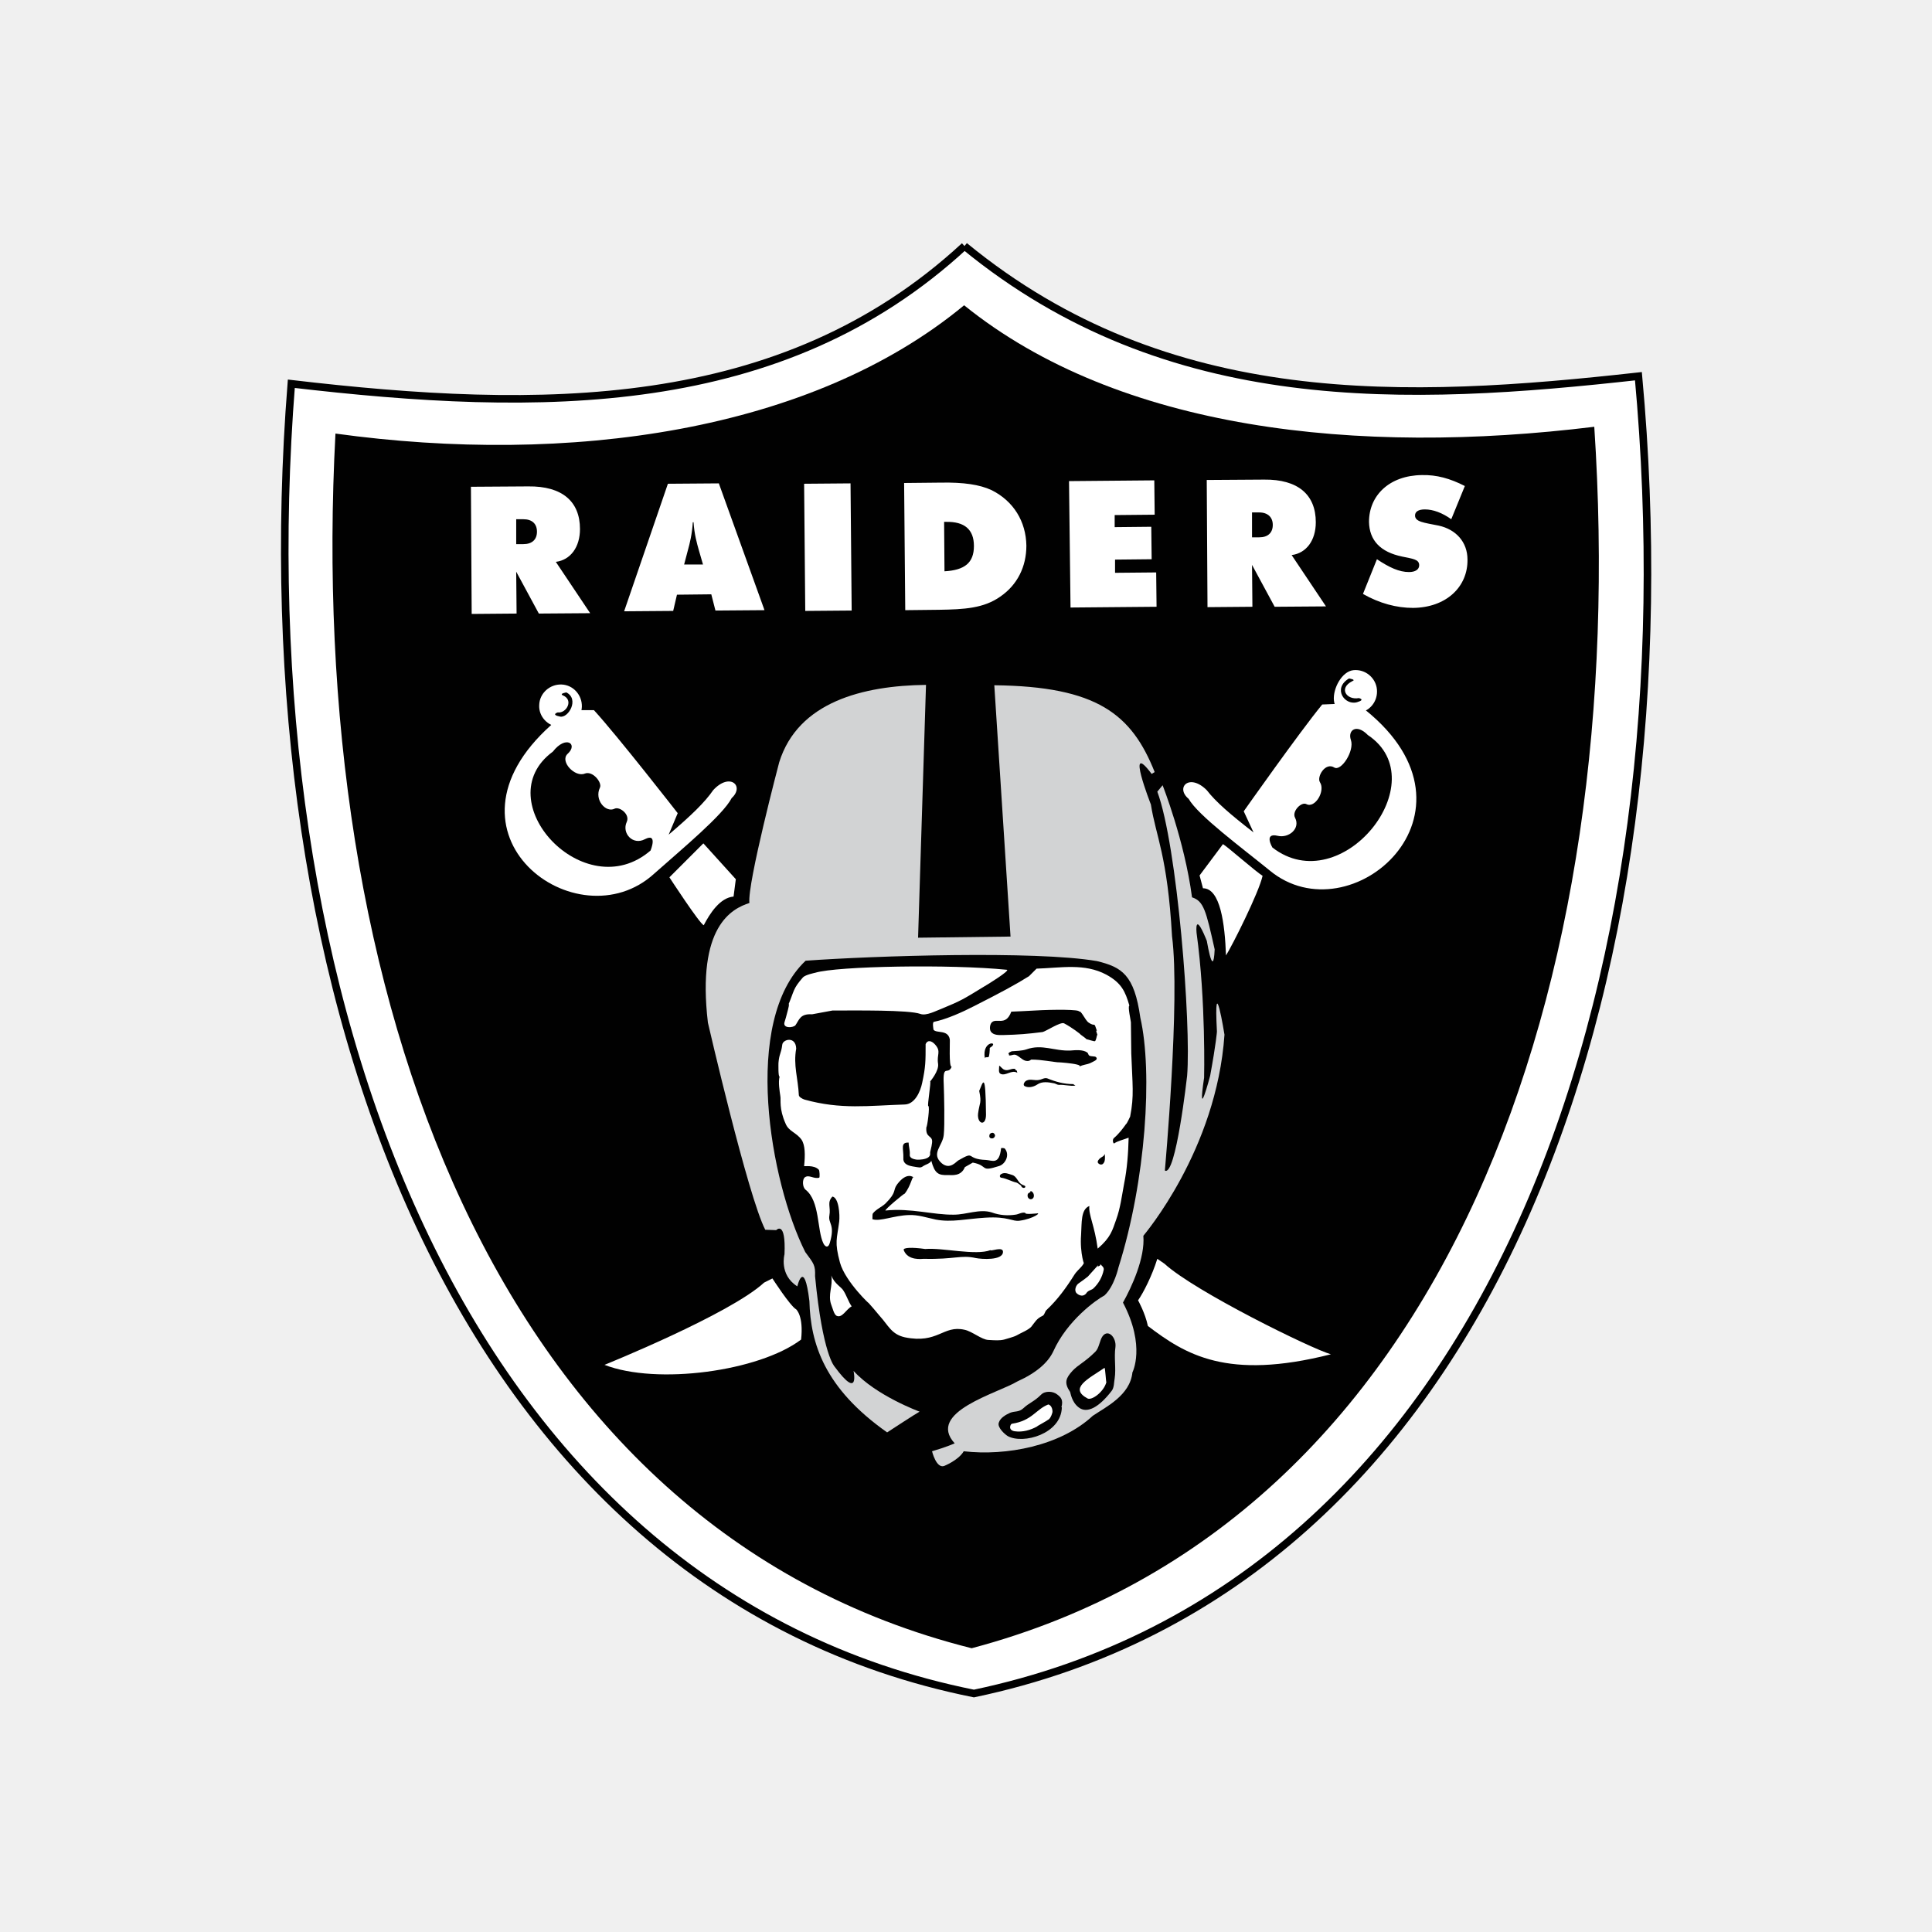
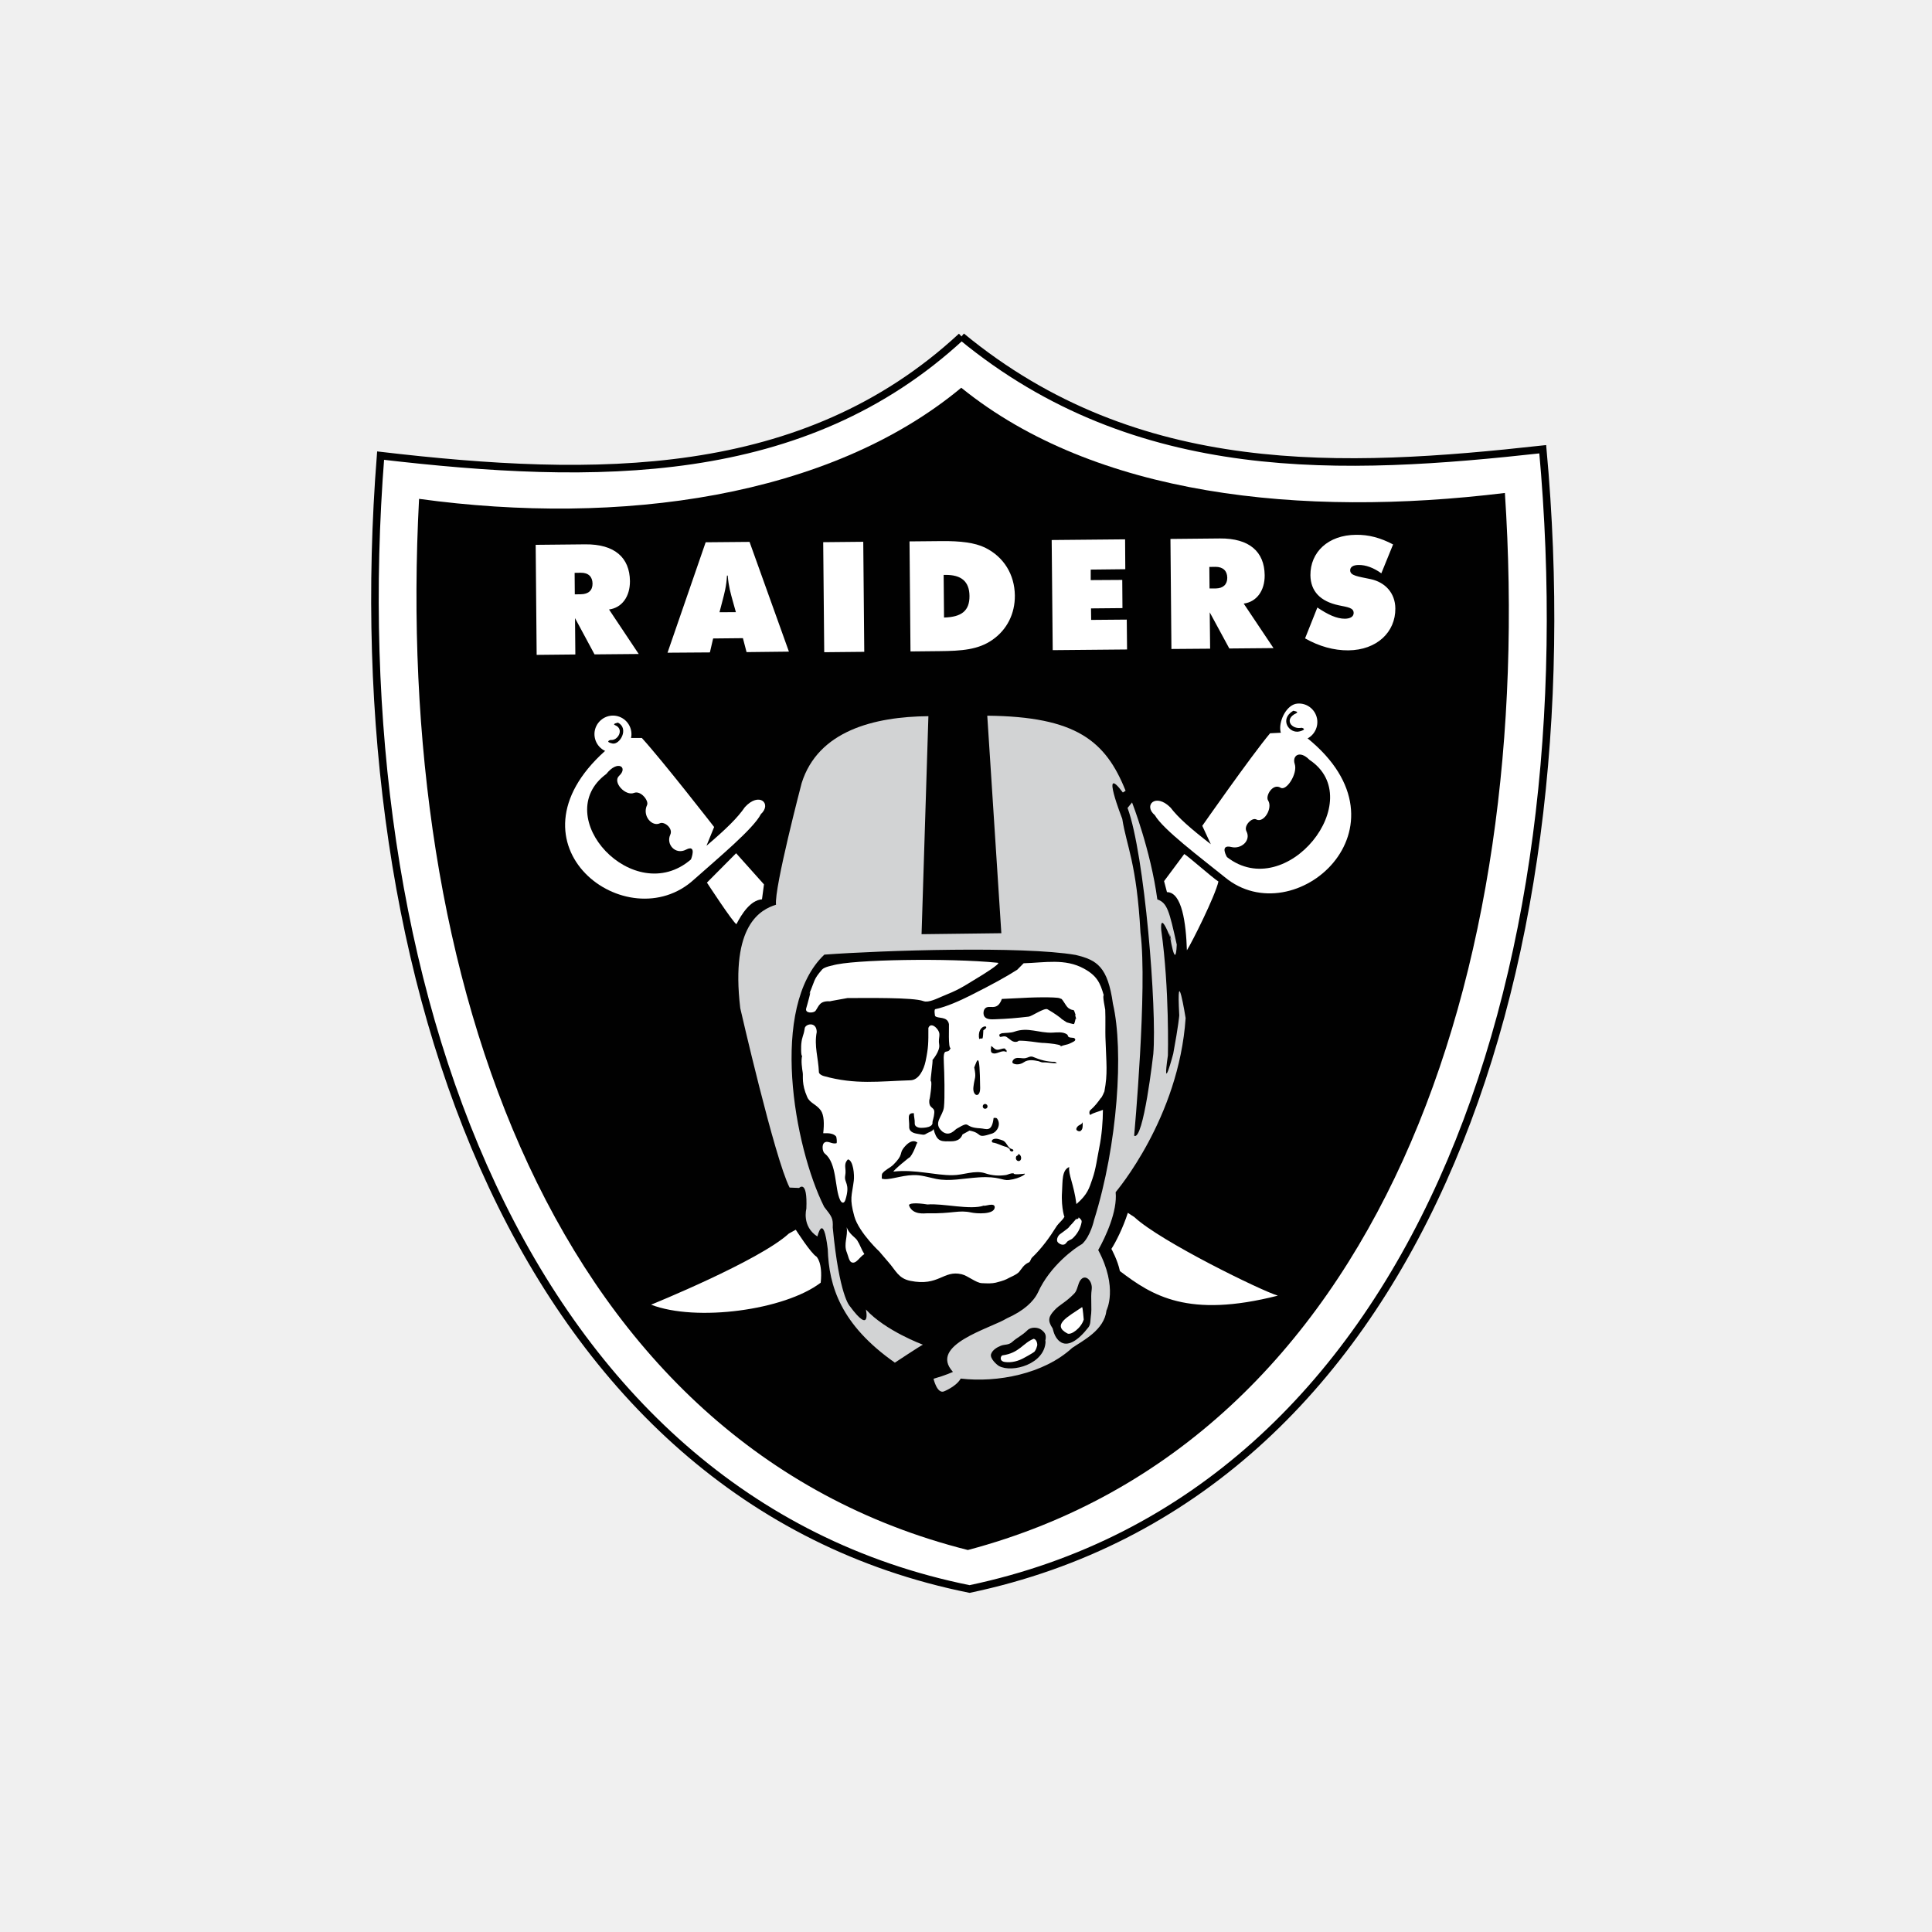
- <svg xmlns="http://www.w3.org/2000/svg" width="512" height="512" viewBox="0 0 512 512">
-   <g>
-     <g>
-       <path fill="#fff" d="M292.5 268" />
-       <path fill="#010101" d="M262.9 314.5c.2.1 0 .3.1.3.1.1.2.1.3-.1-.2 0 0-.1 0-.2h-.4" />
-       <path fill="#fff" stroke="#000" stroke-width="2" stroke-miterlimit="10" d="M255.6 65.2c-48.6 44.9-112.6 44.2-178.4 36.5-12.7 161.2 43.9 319.6 180.9 347.1 137.8-28.9 190.9-188.1 176.1-349.1-61.2 6.8-124.6 9.8-178.6-34.5" />
-       <path fill="#010101" d="M255.5 80.9c-40.6 33.6-104.9 42.5-166.6 34-7.8 146.9 41.4 290 168.6 321.9 126.8-33.6 174.7-176.9 165-323.7-62.7 7.7-126 .9-167-32.2" />
-       <path fill="#fff" d="M306.7 333.6c-1.4 4.5-3.7 9-5.1 11 0 0 1.9 3.4 2.6 6.8 9.9 7.5 20.9 14.5 48.5 7.5-5-1.4-36-16.6-44.1-24l-1.9-1.3zm-102 5.2s4.7 7.3 6.3 8.2c0 0 2 1.7 1.3 8-11.1 8.4-38.2 12.1-52.1 6.7 0 0 33.2-13.4 42.3-21.8l2.2-1.1zm86.3-3.5l-1.9 2.1-.8.9c-.8.6-1.4 1.1-2.3 1.7-.9.5-1.4 2-.7 2.7.6.6 1.8 1.1 2.6 0 .4-.7 1.3-.8 1.8-1.2 1.4-1.3 2.4-3 2.8-5 .1-.7-.5-1-.9-1.5.1.6-.6.4-.7.8l.1-.5m-70.7 2.7c.8 2.2 2.7 3.1 3.2 4 .9 1.4 1.3 2.9 2.2 4.2-1.5.8-2.5 3.2-4 2.5-.7-.4-1-1.9-1.4-2.9-1-2.7.5-5 0-7.8" />
-       <path fill="#D2D3D4" d="M245.4 181.5c-16.7.2-33.9 4.5-38.9 20.5 0 0-8.5 32.2-7.9 37.3-4.6 1.5-14 6.1-11 31.7 0 0 10.6 46 15.2 54.9l2.9.1s2.6-2.8 2.2 6.4c0 0-1.5 5.4 3.4 8.5 0 0 1.8-7.7 3.2 3.9.3 11.3 4 23.1 20.6 34.8 0 0 7.8-5.1 8.6-5.5 0 0-11.5-4.2-17.5-10.8 0 0 1.7 8-5-1.1 0 0-3.2-3.1-5.2-24 .1-2.9-.3-3.3-2.6-6.4-9.3-18.5-16.9-61.2.1-77.2 18-1.3 61-2.7 77.2.1 6.6 1.6 9.9 3.6 11.5 15 3.3 14.4 1.5 43.1-5.8 66.2 0 0-1.1 5-3.7 7.4-2.1 1.1-9.9 6.6-13.6 14.9-1.4 2.9-4.4 5.6-9.5 7.9-5.1 3.1-24.2 8.1-16.6 16.4 0 0-2.2 1-6 2.1 0 0 1.1 4.6 3.2 3.9 0 0 3.8-1.5 5.2-3.9 11.2 1.3 25.6-1.4 34.2-9.4 3.4-2.3 9.9-5.4 10.5-11.5 0 0 3.6-6.9-2.5-18.5 2.3-4.1 5.9-11.9 5.4-17.7.2-.3 19.4-22.7 21.5-53.3 0 0-2.9-18-2-.8 0 0-.2 3-1.8 11.7 0 0-3.5 13.3-1.6.5 0 0 .5-20.3-2-38.4 0 0-.7-6.7 3.1 3.1.5 1.7-.6-2.3-.6-2.3s1.9 12.4 2.3 3.6c-2.3-10.3-2.9-12.8-6-13.8-2-15.1-7.8-29.7-7.8-29.7l-1.4 1.7c5.3 14.2 9 61.7 7.9 75.3 0 0-3 26.9-5.9 25.1 0 0 4.1-45.3 1.9-62.1-1.2-21.4-4.3-26.5-5.6-34.9 0 0-6.9-17.6.2-8.1l.8-.5c-6.1-15.3-15.2-22.7-42.5-23l4.3 66.6-24.5.3 2.1-67z" />
-       <path fill="#fff" d="M215.2 268.8l5.4-1c6 0 20.3-.2 23.3.9 1.6.6 4.3-.9 5.7-1.4 5.1-2.1 5.7-2.5 11.1-5.8.9-.5 7.2-4.4 6.1-4.5-14.8-1.5-44.9-1-50.8.8 0 0-2.5.5-3.2 1.2-2.8 3.2-2.2 3.4-4.1 7.8 1.2-2.9-.6 3.6-.8 4.1-.5 1.7 2.3 1.5 2.9.8 1-1.4 1.2-3.1 4.4-2.9m82.7 44.9c-.6 3.2-1 6.5-2.1 9.5-1 2.8-1.4 4.7-4.9 7.7-.8-6.1-2.5-9.1-2.2-11.3-2.3.9-2 4.4-2.2 7.6-.4 5.1 1.1 8.8.7 7.3.2.7-1.7 2.1-2.4 3.2-2.2 3.5-4.5 6.7-7.5 9.5-.4.4-.5 1.3-1 1.5-1.6.7-2.1 1.8-3 2.9-.8.9-2.9 1.7-3.9 2.3-.7.4-2.7.9-3.3 1.1-1.2.3-2.4.2-4.2.1-1.8-.1-4.3-2.3-6.3-2.7-5.7-1.3-7 3.8-15.8 2-3.6-.8-4.4-3.2-6.7-5.7-.4-.5-2.6-3.1-3-3.5.9 1-6.1-5.5-7.5-10.6-1.5-5.6-.8-6.1-.2-10.9.2-1.8-.1-6.3-1.8-6.6-1.5 1.6-.4 2.7-.8 5-.4 2.2 1.6 2.3.1 7.3-.4 1.4-1.2 1.1-1.7.1-1.7-3.5-.9-11.2-4.7-14.2-.9-.7-.9-2.8-.2-3.3 1.1-.8 2.3.5 3.8.1.2-.1.1-1.9-.1-2.1-1.3-1.4-4-.8-3.9-1 .3-2.9.3-5.5-.7-7-1.4-1.9-3.4-2.2-4.2-4.2-1.8-4-1.2-6.3-1.4-7.3-.2-1.4-.6-3.7-.2-5.2-.4.1-.3-3.3-.3-3.6.2-2.5.7-2.4 1-4.8.1-1.5 3.6-2.4 3.7 1-.8 4.4.5 7.9.7 12.3 0 .5.9 1 1.5 1.2 9.7 2.7 17 1.6 26.6 1.3 2.6-.1 4.1-3.3 4.6-5.8.9-4.2.9-5.6.9-10.2.5-1.2 1.6-.9 2.5.1 1.7 1.9.4 2.6.8 5.1.3 1.9-2.1 4.7-2.1 4.7.3 0-.8 6.4-.5 6.5.5 0-.3 5.7-.5 5.6-.3 3.1 1.8 2 1.5 4.2-.1 1.1-.6 2.5-.5 2.7.3 2.1-4.4 1.7-3.6 1.7-1-.1-1.9-.5-1.8-1.3.1-1.2-.3-2.1-.3-3.2-2.3-.1-1.3 1.7-1.4 4.1-.1 1.1.6 1.9 2.4 2.2 1.9.3 2.1.5 2.9-.1.4-.3 1.9-.7 2.1-1.4.9 3.4 1.9 3.9 4.4 3.8 1.1 0 3.5.4 4.5-2.1l2.1-1.2c4.3.8 1.7 2.6 7 .9 1.6-.5 2.9-2.9 1.5-4.6-.2-.2-1-.2-1-.1-.5 4.5-2.3 3.2-4 3.1-5.6-.2-2.6-2.6-7.3.1-.6.3-2.2 2.6-4.4.8-3-2.6.2-4.6.5-7.5.3-2.6.1-11 0-13.4-.3-5.7 1.1-2.3 2.1-4.7-.8.2-.4-7-.5-7.3-.5-2.6-3.5-1.5-4.3-2.5 0 0-.4-2 .1-2.1 3.4-.7 7.6-2.6 10.7-4.2 7.1-3.6 11-5.7 14.5-7.9l2-2c6.5-.2 12.7-1.5 18.5 1.6 4 2.2 5 4.4 6.1 8.2-.5.1.4 4.1.4 4.4l.1 8.3c.3 8.3.8 11.1-.3 16.7 0 0-.9 2-1.1 2-.7 1-1.8 2.5-3.2 3.7-.5.4-.2 1.6.1 1.4.8-.6 2.5-1 3.8-1.5-.1 4.1-.4 8.3-1.2 12.2" />
-       <path fill="#010101" d="M286.3 274.1c.1 0-2.2-1.8-4.3-2.9-.9-.5-4.8 2.1-5.7 2.3-4 .5-6.3.7-10.5.8-1 0-2.5.1-3.2-.9-.4-.6-.3-1.7.1-2.3 1.2-1.6 3.8 1.1 5.3-3 0 0 4.8-.2 6.2-.3 5-.3 12.3-.3 11.7.3.6-.5 1.6 2.2 2.6 2.9 1.9 1.3 1.3-.5 2.2 2.2-.6-.5.5 1.6 0 1.1 0 .3-.3 1.5-.5 1.6-.1.2-2-.5-2.3-.5.1-.1-1.7-1.3-1.6-1.3m-24 3.6c2.9-1.7-2.2-2.2-1.3 2.8-.1-.5.9-.2 1-.4.2-.3.3-1.6.3-2.4m-2.8 11.4c.7 3.4.1 2.9-.3 6-.3 2.8 2.1 3.5 2.1.3-.1-11.9-.8-8.6-1.8-6.3m33.3 16.7c-.3.7-.7.7-1.2 1.1-.4.3-.9.9-.6 1.3.1.2.6.5.9.4.4 0 .7-.5.8-.8.2-.6.1-1.3.1-2m-29.9-4.1c.4 0 .7-.3.8-.7 0-.4-.3-.8-.7-.8-.4 0-.8.3-.8.7-.1.5.2.8.7.8m26.1-20c-1.1.5-2 .4-3 1 1.6-.9-8.7-1.4-4.8-1.1-2.7-.2-5-.8-7.9-.8l-.5.3c-1.4.4-2.2-.8-3.3-1.4-.8-.5-1.4.1-2.1 0 .1-.3-.3-.5-.1-.6.2-.3.7-.4.8-.5 1.2-.1 2.7-.1 3.9-.5 4.2-1.5 7.4.5 11.7.3 1.3-.1 3.2-.3 4.4.5.3.2.3.6.5.8.6.4 1.6.1 1.9.5.6.7-.8 1.1-1.5 1.5m-4 6l-.6-.4c-2.4 0-4.6-.6-6.8-1.5-.8-.3-1.5.3-2.3.4-1.1.2-2.2-.3-3.1.1-.7.2-1.2 1.2-.7 1.5.8.5 2.2.4 3.4-.4 1.3-.9 3-.6 4.5-.3.4.1.8.4 1.2.4 1.5-.1 2.9.4 4.4.2m-15.5-3.8c.1-.3-.6-.2-.4-.6-1-.3-1.9.6-2.9.2-.6-.2-.9-.8-1.4-1.1 0 .8-.3 1.9.4 2.2 1.4.6 2.9-1.2 4.4-.3l-.1-.4" />
-       <path fill="#fff" d="M186.4 223.5l-9 9s8 12.3 9.1 12.7c1.6-3.1 4.3-7.3 7.9-7.6l.6-4.6-8.6-9.5zm-33.8-35.3h4.8c6.4 7 22.2 27.3 22.2 27.3l-2.4 5.7c6.1-5.2 9.6-8.6 11.8-11.8 4.4-4.8 8.4-1.1 4.9 2.1-2.3 4.5-13.3 13.6-20.5 20-20.4 18.7-59.7-10.5-27.3-39.4l6.5-3.9z" />
-       <path fill="#010101" d="M146.5 199.2c3.5-4.5 6.8-2 3.9.6-2.1 2 2 6.3 4.6 5.2 2.1-.8 4.6 2.4 4 3.7-1.6 3.3 1.6 6.8 3.9 5.6 1.3-.6 4.1 1.5 3.2 3.5-1.4 3 1.6 6.3 4.8 4.6 3.5-1.8 1.5 3 1.5 3-17.5 15.1-43.6-13.2-25.9-26.2" />
-       <path fill="#fff" d="M148.3 192.7c3.1.1 5.8-2.3 5.9-5.4.1-3.1-2.3-5.8-5.4-5.9-3.1-.1-5.8 2.3-5.9 5.4-.2 3.1 2.3 5.7 5.4 5.9" />
-       <path fill="#010101" d="M150.1 183.5c3.5 1.8.5 6.9-1.7 6.4-2.5-.5-.6-1.1-.6-1.1 2.3.3 4.3-3.3 1.4-4.5-1.1-.5.9-.8.9-.8" />
-       <path fill="#fff" d="M355.2 186.5l-4.8.2c-6 7.3-20.8 28.3-20.8 28.3l2.6 5.6c-6.3-4.9-10-8.1-12.4-11.2-4.6-4.6-8.4-.7-4.8 2.3 2.5 4.4 14 12.9 21.5 19 21.4 17.7 59.1-15.3 25.4-42.5l-6.7-1.7z" />
-       <path fill="#010101" d="M362.5 194.8c-3-3.1-5.4-1.3-4.5 1.3 1 2.9-2.6 8.4-4.4 7.3-2.4-1.5-4.7 2.5-3.8 3.9 1.5 2.3-1.3 7-3.6 5.8-1.3-.7-3.9 1.9-3 3.6 1.5 2.9-1.7 5.5-4.6 4.8-3.8-.9-1.4 3.1-1.4 3.1 18.3 14.2 43.6-17.6 25.3-29.8" />
-       <path fill="#fff" d="M359.8 188.9c-3.1.3-6-.2-6.3-3.3-.3-3.1 2.1-7.7 5.2-8 3.1-.3 5.9 2 6.2 5.1.3 3.2-2 6-5.1 6.2" />
-       <path fill="#010101" d="M357.5 179.8c-4.4 2.6-1.2 7.2 2.1 6.3 2.4-.7.5-1.1.5-1.1-3.2.6-5.5-2.6-1.7-4.5 1.1-.4-.9-.7-.9-.7" />
-       <path fill="#fff" d="M324.1 223.7c1.2.7 8.7 7.3 10.5 8.4-1 4.5-8.1 18.6-9.7 21.1-.3-8.4-1.5-17.8-6.1-17.8l-.9-3.4 6.2-8.3z" />
-       <path fill="#010101" d="M295.6 357c.3-2.5-1.9-4.9-3.4-2.9-.8 1.1-.9 3.1-1.9 4.1-2.8 2.8-4.5 3.4-6.1 5.1-1.7 1.9-2.3 3.1-.6 5.6.1.2.4 2.7 2.3 4.1 2.2 1.7 5.4-.1 8.7-4.4.7-.9.6-2.3.8-3.3.4-2.7-.2-5.5.2-8.3m-14.2 16c-.2 7-10.2 9.8-14.3 7.6-.7-.4-2.9-2.3-2.4-3.6.4-1.3 1.9-2.1 3-2.6 1.3-.5 2.3-.1 3.5-1.2 1.6-1.5 2.8-1.7 4.7-3.6 1.1-1.1 3.2-.9 4.2-.1 1.1.8 1.7 1.5 1.2 3.4l.1.1" />
-       <path fill="#fff" d="M292.7 362.5c-4.3 2.9-9.5 5.4-4.5 8.1 1.1.6 4.3-1.7 5-4.3-.1.1-.3-3.9-.5-3.8m-14.7 13.6c-.8.6-3.5 2-3.1 1.9-1.8 1-3.9 1.6-6 1.3-1.9-.3-1.1-2-.7-2 5.3-.8 6.3-3.8 9.6-5.1 1 .2 1.2 1.7 1.1 2.1-.1.3-.3 1.2-.9 1.8" />
-       <path fill="#010101" d="M237.8 313.8c-1.3 1.7 0 2-3.1 5.1-.9.9-2.6 1.6-3.4 2.7-.1.2-.1 1-.1 1.5 2 .7 5.7-1 9.7-1.1 2.4-.1 4.7.7 7.1 1.2 4.2.8 8.1-.2 13.1-.5 6.1-.4 7.2 1.1 9.1.8 3.7-.5 6-2.3 4.4-1.9.4-.1-3.1.4-2.9-.2-1-.2-1.7.4-2.6.5-2 .3-4.1.2-6.3-.6-3.2-1-6.7.6-10 .6-5.4.1-11.4-1.8-18.1-1.1-.7.1 5.4-5 5-4.4 1.8-2.2 2.1-5.2 2.5-4.3-.1-.1-1.8-1.7-4.4 1.7m7.4 17.2c4.6-.4 13.3 1.8 17.3.3 0 .4 3.4-1.1 3.3.5-.1 2.3-5.7 1.9-7.2 1.6-4-.9-5.5.4-13.8.2-.4 0-4.2.6-5.3-2.3-.3-.7 2.2-.8 5.7-.3m27.2-14.6c-.4 1.1.7 1.8 1.3 1.2.5-.4.4-1.7-.6-2 .1.5-.5.4-.7.8m-1.8-2.2c-.4-.3-.9-.7-1.2-.8-1.4-.3-2.6-1.1-4.1-1.3-.4-.1-.5-.7.1-1 .9-.5 1.9 0 2.9.3 1.2.4 1.4 1.9 2.5 2.5.3.2 1.1.3.9.7-.2.4-1 .2-1.1-.4" />
-       <path fill="#fff" d="M274.9 320.3c.3 0 .6-.4.6-.8s-.3-.8-.6-.8-.6.4-.6.8c.1.4.3.8.6.8" />
-       <path fill="#fff" d="M364.9 148.2c3.3 2.2 5.9 3.4 8.5 3.4 1.7 0 2.7-.7 2.7-1.8 0-1.6-1.7-1.7-4.5-2.3-5.8-1.2-8.7-4.3-8.8-9.2 0-7 5.4-12.3 14-12.4 3.9-.1 7.5.9 11.4 2.9l-3.6 8.8c-2.4-1.7-4.8-2.6-7-2.6-1.7 0-2.6.6-2.6 1.6 0 1.7 2.3 1.9 6.3 2.7 4.5 1 7.6 4.3 7.6 9 .1 7.2-5.6 12.7-14.4 12.8-4.4 0-8.9-1.2-13.3-3.7l3.7-9.2zm-228.1-4h1.9c2.3 0 3.6-1.2 3.6-3.3 0-2.1-1.3-3.3-3.6-3.3h-1.9v6.6zm-12-15.2l15.2-.1c9-.1 13.7 4 13.7 11.3 0 4.8-2.5 8.2-6.4 8.7l9.1 13.6-13.6.1-6-11.1.1 11.1-11.9.1-.2-33.7zm61.5 20.6l-1.1-3.8c-.5-1.8-1.2-4.2-1.4-7.4h-.2c-.2 3.2-.8 5.6-1.3 7.4l-1 3.8h5zm-9.3-21.4l13.5-.1 12.1 33.6-13 .1-1.1-4.3-9.1.1-1 4.3-13 .1 11.6-33.8zm36.1 0l12.3-.1.3 33.7-12.3.1-.3-33.7zm45 16.5c0-4.4-2.5-6.5-7.4-6.4h-.5l.1 13.1c5.3-.3 7.8-2.2 7.8-6.7m-18.5-16.7l9.8-.1c5.9-.1 10.2.5 13.4 2 5.8 2.9 9.1 8.3 9.2 14.7 0 5.6-2.4 10.4-6.9 13.5-4.4 3.1-9.5 3.4-16.3 3.5l-8.9.1-.3-33.7zm43.7-.5l22.6-.2.1 9.1-10.6.1v3.2l9.7-.1.1 8.6-9.7.1v3.5l10.9-.1.1 9.1-22.8.2-.4-33.5zm48.5 14.9h1.9c2.3 0 3.6-1.2 3.6-3.3 0-2-1.3-3.3-3.6-3.3h-1.9v6.6zm-12-15.2l15.2-.1c9-.1 13.7 4 13.7 11.3 0 4.8-2.5 8.2-6.4 8.7l9.1 13.6-13.6.1-6-11.1.1 11.1-11.9.1-.2-33.7z" />
+ <svg xmlns="http://www.w3.org/2000/svg" width="512px" height="512px" viewBox="0 0 512 512" version="1.1">
+   <defs />
+   <g id="Page-1" stroke="none" stroke-width="1" fill="none" fill-rule="evenodd">
+     <g id="oakland-raiders">
+       <g id="svg" transform="translate(99, 89)">
+         <path id="Fill-1" fill="#FFFFFF" />
+         <path d="M162.121,215.904 C162.265,215.956 162.109,216.137 162.181,216.191 C162.246,216.242 162.383,216.242 162.472,216.137 C162.335,216.137 162.453,216.034 162.429,215.956 C162.335,215.851 162.226,215.93 162.121,215.904" id="Fill-2" fill="#010101" />
+         <path d="M155.809,0.163 C113.866,39.011 58.643,38.384 1.863,31.746 C-9.097,171.198 39.761,308.309 157.951,332.106 C276.826,307.085 322.6,169.376 309.843,30.053 C257.099,35.886 202.408,38.542 155.809,0.163" id="Fill-3" fill="#FFFFFF" />
+         <path d="M155.809,0.163 C113.866,39.011 58.643,38.384 1.863,31.746 C-9.097,171.198 39.761,308.309 157.951,332.106 C276.826,307.085 322.6,169.376 309.843,30.053 C257.099,35.886 202.408,38.542 155.809,0.163" id="Stroke-4" stroke="#000000" stroke-width="2" />
+         <path d="M155.743,13.755 C120.753,42.837 65.218,50.492 12.057,43.203 C5.303,170.339 47.754,294.143 157.494,321.771 C266.848,292.712 308.195,168.701 299.813,41.641 C245.704,48.253 191.116,42.395 155.743,13.755" id="Fill-5" fill="#010101" />
+         <path d="M199.889,232.411 C198.644,236.317 196.682,240.222 195.53,241.967 C195.53,241.967 197.189,244.935 197.787,247.85 C206.353,254.361 215.8,260.427 239.642,254.361 C235.371,253.111 208.559,240.014 201.629,233.556 L199.889,232.411 L199.889,232.411 Z M111.888,236.89 C111.888,236.89 115.943,243.215 117.351,243.997 C117.351,243.997 119.078,245.508 118.494,250.925 C108.941,258.215 85.503,261.366 73.543,256.757 C73.543,256.757 102.173,245.145 110.052,237.907 L111.888,236.89 L111.888,236.89 Z M186.288,233.921 C185.717,234.546 185.263,235.171 184.665,235.744 C184.444,235.951 184.261,236.317 183.976,236.524 C183.328,237.019 182.732,237.487 182.032,237.983 C181.278,238.451 180.785,239.751 181.408,240.301 C181.954,240.794 182.99,241.29 183.652,240.274 C184.016,239.7 184.781,239.597 185.225,239.206 C186.457,238.087 187.326,236.604 187.639,234.884 C187.741,234.285 187.248,233.998 186.833,233.585 C186.952,234.078 186.313,233.921 186.262,234.287 L186.288,233.921 L186.288,233.921 Z M125.371,236.24 C126.087,238.113 127.689,238.92 128.168,239.703 C128.94,240.9 129.305,242.175 130.058,243.348 C128.805,244.077 127.864,246.109 126.632,245.508 C126.007,245.197 125.807,243.895 125.436,242.957 C124.464,240.613 125.781,238.633 125.371,236.24 L125.371,236.24 Z" id="Fill-6" fill="#FFFFFF" />
+         <path d="M147.035,100.795 C132.642,100.927 117.799,104.676 113.447,118.527 C113.452,118.527 106.127,146.388 106.652,150.759 C102.642,152.037 94.542,156.021 97.177,178.178 C97.177,178.178 106.281,217.963 110.253,225.719 L112.771,225.824 C112.771,225.824 115.04,223.401 114.691,231.343 C114.691,231.343 113.42,235.978 117.618,238.687 C117.618,238.687 119.17,231.995 120.365,242.045 C120.664,251.835 123.818,262.068 138.151,272.117 C138.151,272.117 144.837,267.691 145.575,267.354 C145.575,267.354 135.639,263.683 130.475,258.032 C130.475,258.032 131.972,264.958 126.192,257.121 C126.192,257.121 123.419,254.466 121.688,236.319 C121.797,233.792 121.456,233.454 119.409,230.824 C111.408,214.836 104.816,177.838 119.462,163.987 C134.991,162.841 172.091,161.67 186.042,164.065 C191.754,165.419 194.57,167.216 195.945,177.032 C198.827,189.45 197.216,214.317 190.949,234.287 C190.949,234.287 190.027,238.582 187.781,240.665 C185.951,241.653 179.255,246.418 176.063,253.528 C174.868,256.001 172.245,258.397 167.834,260.375 C163.396,263.082 146.995,267.406 153.537,274.564 C153.537,274.564 151.68,275.452 148.397,276.388 C148.397,276.388 149.305,280.396 151.135,279.746 C151.135,279.746 154.438,278.446 155.599,276.335 C165.288,277.481 177.645,275.111 185.131,268.212 C188.105,266.181 193.634,263.499 194.231,258.267 C194.231,258.267 197.371,252.278 192.038,242.279 C193.998,238.766 197.164,232.021 196.658,226.943 C196.854,226.657 213.413,207.286 215.204,180.808 C215.204,180.808 212.711,165.263 213.517,180.104 C213.517,180.104 213.322,182.681 211.921,190.233 C211.921,190.233 208.898,201.765 210.505,190.701 C210.505,190.701 210.948,173.152 208.741,157.503 C208.741,157.503 208.171,151.698 211.414,160.159 C211.856,161.67 210.91,158.206 210.91,158.206 C210.91,158.206 212.531,168.908 212.855,161.332 C210.869,152.452 210.363,150.267 207.702,149.353 C205.939,136.258 201.007,123.655 201.007,123.655 L199.813,125.113 C204.357,137.428 207.614,178.463 206.64,190.283 C206.64,190.283 204.018,213.535 201.565,211.974 C201.565,211.974 205.134,172.737 203.239,158.206 C202.24,139.721 199.553,135.268 198.411,128.005 C198.411,128.005 192.441,112.799 198.567,121.026 L199.293,120.557 C193.998,107.305 186.147,100.899 162.635,100.666 L166.366,158.312 L145.224,158.572 L147.035,100.795" id="Fill-7" fill="#D2D3D4" />
+         <path d="M120.961,176.355 C120.85,176.328 125.666,175.495 125.592,175.495 C130.803,175.495 143.068,175.288 145.71,176.303 C147.078,176.824 149.448,175.549 150.627,175.079 C155.04,173.283 155.58,172.891 160.207,170.053 C160.979,169.611 166.429,166.252 165.443,166.147 C152.704,164.846 126.748,165.262 121.628,166.85 C121.628,166.85 119.486,167.241 118.882,167.918 C116.481,170.652 117,170.859 115.345,174.633 C116.414,172.161 114.798,177.707 114.657,178.201 C114.222,179.632 116.663,179.528 117.144,178.853 C118.027,177.603 118.184,176.197 120.961,176.355 M192.309,215.176 C191.752,217.934 191.426,220.773 190.493,223.43 C189.661,225.85 189.249,227.515 186.262,230.095 C185.587,224.836 184.082,222.231 184.354,220.277 C182.343,221.086 182.628,224.105 182.446,226.866 C182.134,231.292 183.354,234.519 183.07,233.219 C183.214,233.843 181.564,235.067 180.967,236.031 C179.099,239.024 177.046,241.834 174.517,244.258 C174.141,244.622 174.062,245.378 173.672,245.535 C172.27,246.156 171.881,247.095 171.077,248.059 C170.403,248.84 168.61,249.49 167.704,250.012 C167.133,250.325 165.367,250.819 164.874,250.922 C163.811,251.158 162.836,251.13 161.22,251.052 C159.663,251 157.51,249.073 155.828,248.683 C150.929,247.537 149.819,251.991 142.201,250.427 C139.052,249.777 138.397,247.668 136.419,245.455 C136.034,245.037 134.147,242.773 133.863,242.462 C134.653,243.295 128.592,237.696 127.399,233.322 C126.074,228.452 126.735,228.063 127.261,223.923 C127.468,222.388 127.138,218.507 125.71,218.247 C124.385,219.653 125.366,220.564 124.984,222.569 C124.62,224.495 126.397,224.549 125.067,228.895 C124.699,230.118 124.017,229.833 123.633,228.999 C122.174,225.954 122.848,219.289 119.61,216.737 C118.857,216.137 118.811,214.316 119.416,213.847 C120.396,213.117 121.375,214.286 122.659,213.975 C122.873,213.924 122.719,212.362 122.557,212.155 C121.472,210.931 119.142,211.45 119.164,211.296 C119.449,208.77 119.39,206.531 118.528,205.28 C117.333,203.613 115.606,203.352 114.906,201.688 C113.389,198.25 113.875,196.244 113.739,195.334 C113.549,194.084 113.239,192.105 113.569,190.804 C113.212,190.882 113.314,187.913 113.342,187.73 C113.544,185.544 113.94,185.647 114.244,183.615 C114.289,182.34 117.392,181.559 117.444,184.475 C116.717,188.302 117.872,191.297 118.02,195.149 C118.033,195.593 118.799,196.036 119.311,196.165 C127.702,198.508 133.964,197.546 142.29,197.287 C144.509,197.232 145.834,194.422 146.289,192.235 C147.054,188.588 147.035,187.364 147.029,183.408 C147.431,182.342 148.417,182.627 149.189,183.487 C150.63,185.128 149.527,185.752 149.898,187.861 C150.188,189.502 148.098,191.949 148.098,191.949 C148.338,191.949 147.436,197.519 147.684,197.547 C148.117,197.547 147.405,202.519 147.294,202.389 C146.995,205.072 148.839,204.083 148.581,206.062 C148.534,206.971 148.081,208.222 148.12,208.378 C148.393,210.199 144.336,209.837 144.985,209.888 C144.097,209.837 143.388,209.446 143.415,208.743 C143.462,207.7 143.176,206.922 143.181,206.008 C141.196,205.904 142.026,207.52 141.942,209.575 C141.885,210.486 142.495,211.216 144.018,211.45 C145.634,211.709 145.803,211.892 146.549,211.399 C146.924,211.112 148.197,210.826 148.393,210.199 C149.165,213.14 150.053,213.532 152.22,213.455 C153.135,213.427 155.277,213.768 156.081,211.633 L157.93,210.617 C161.675,211.322 159.402,212.884 163.925,211.399 C165.288,210.931 166.393,208.924 165.2,207.39 C165.056,207.206 164.33,207.206 164.308,207.312 C163.848,211.243 162.304,210.098 160.831,210.019 C156.01,209.812 158.586,207.753 154.524,210.124 C154.045,210.383 152.623,212.362 150.703,210.852 C148.106,208.586 150.883,206.894 151.158,204.367 C151.423,202.076 151.261,194.889 151.131,192.808 C150.838,187.886 152.117,190.854 152.921,188.72 C152.229,188.902 152.545,182.705 152.481,182.393 C152.033,180.178 149.476,181.065 148.795,180.23 C148.795,180.23 148.464,178.514 148.88,178.434 C151.781,177.835 155.448,176.169 158.101,174.841 C164.195,171.769 167.627,169.868 170.574,167.992 L172.273,166.275 C177.868,166.118 183.254,164.948 188.236,167.683 C191.716,169.583 192.572,171.484 193.507,174.763 C193.116,174.842 193.87,178.28 193.895,178.591 C193.999,180.754 193.895,184.712 193.947,185.806 C194.181,192.965 194.597,195.412 193.674,200.255 C193.674,200.282 192.936,202.025 192.702,202.025 C192.117,202.884 191.118,204.211 189.923,205.227 C189.534,205.565 189.718,206.606 190.004,206.424 C190.728,205.902 192.182,205.591 193.286,205.124 C193.27,208.17 192.998,211.791 192.309,215.176" id="Fill-8" fill="#FFFFFF" />
+         <path d="M182.264,180.963 C182.381,180.963 180.343,179.428 178.58,178.463 C177.774,178.02 174.451,180.312 173.634,180.415 C170.208,180.806 168.221,180.988 164.593,181.119 C163.691,181.147 162.406,181.198 161.866,180.363 C161.537,179.843 161.569,178.853 161.965,178.359 C163.041,176.953 165.21,179.323 166.506,175.73 C166.506,175.73 170.608,175.522 171.868,175.47 C176.163,175.211 182.509,175.211 181.939,175.704 C182.459,175.236 183.315,177.578 184.185,178.179 C185.821,179.271 185.326,177.788 186.08,180.052 C185.573,179.585 186.548,181.406 186.042,180.963 C186.026,181.198 185.742,182.264 185.624,182.37 C185.495,182.501 183.9,181.954 183.665,181.927 C183.783,181.954 182.147,180.963 182.263,180.963 M161.596,184.034 C164.1,182.551 159.695,182.16 160.512,186.483 C160.434,186.065 161.33,186.327 161.394,186.144 C161.51,185.832 161.564,184.765 161.596,184.034 M159.182,193.877 C159.786,196.793 159.261,196.402 158.961,199.11 C158.696,201.532 160.772,202.105 160.747,199.345 C160.648,189.06 159.994,191.925 159.182,193.877 M187.923,208.38 C187.689,208.952 187.313,208.978 186.847,209.29 C186.496,209.525 186.106,210.045 186.289,210.436 C186.392,210.617 186.808,210.826 187.095,210.8 C187.418,210.8 187.691,210.41 187.794,210.149 C187.989,209.605 187.897,208.978 187.923,208.38 M162.05,204.836 C162.395,204.864 162.693,204.578 162.712,204.238 C162.719,203.874 162.44,203.588 162.095,203.562 C161.753,203.535 161.445,203.821 161.441,204.186 C161.421,204.527 161.693,204.836 162.05,204.836 M184.601,187.497 C183.666,187.967 182.874,187.863 181.98,188.383 C183.357,187.575 174.479,187.186 177.828,187.446 C175.466,187.262 173.492,186.769 171.014,186.795 L170.572,187.054 C169.339,187.367 168.69,186.403 167.755,185.806 C167.095,185.414 166.524,185.855 165.927,185.778 C166.056,185.544 165.707,185.387 165.811,185.23 C165.965,184.995 166.382,184.866 166.536,184.813 C167.599,184.683 168.846,184.762 169.858,184.397 C173.454,183.121 176.269,184.813 179.955,184.658 C181.098,184.604 182.681,184.369 183.771,185.125 C184.006,185.281 184.006,185.672 184.16,185.776 C184.655,186.141 185.511,185.881 185.797,186.194 C186.379,186.82 185.25,187.159 184.601,187.497 M181.123,192.729 L180.603,192.392 C178.501,192.419 176.632,191.87 174.699,191.065 C174.025,190.805 173.387,191.324 172.714,191.429 C171.793,191.56 170.844,191.168 170.066,191.482 C169.481,191.689 169.002,192.548 169.495,192.809 C170.221,193.226 171.428,193.148 172.389,192.471 C173.519,191.716 174.946,191.95 176.269,192.237 C176.608,192.34 176.971,192.548 177.332,192.548 C178.63,192.471 179.85,192.863 181.123,192.729 M167.755,189.45 C167.806,189.163 167.262,189.242 167.419,188.902 C166.562,188.668 165.743,189.45 164.901,189.11 C164.419,188.929 164.134,188.434 163.673,188.199 C163.641,188.874 163.387,189.842 163.991,190.074 C165.183,190.596 166.455,189.058 167.753,189.813 L167.755,189.45" id="Fill-9" fill="#010101" />
+         <path d="M96.079,137.117 L88.345,144.901 C88.345,144.901 95.283,155.526 96.158,155.915 C97.534,153.26 99.843,149.565 102.934,149.329 L103.46,145.372 L96.079,137.117 L96.079,137.117 Z M66.95,106.575 L71.096,106.575 C76.592,112.591 90.253,130.165 90.253,130.165 L88.222,135.138 C93.471,130.661 96.475,127.719 98.397,124.906 C102.187,120.741 105.645,123.969 102.64,126.754 C100.681,130.635 91.155,138.524 84.963,144.043 C67.333,160.238 33.483,134.931 61.395,109.961 L66.95,106.575 L66.95,106.575 Z" id="Fill-10" fill="#FFFFFF" />
+         <path d="M61.681,116.105 C64.725,112.252 67.511,114.36 65.074,116.6 C63.244,118.294 66.762,122.043 69.019,121.13 C70.825,120.4 73.004,123.24 72.48,124.331 C71.116,127.223 73.822,130.19 75.886,129.174 C77.015,128.627 79.428,130.475 78.637,132.194 C77.436,134.748 79.982,137.611 82.778,136.178 C85.788,134.616 84.113,138.756 84.113,138.756 C68.962,151.828 46.423,127.353 61.681,116.105" id="Fill-11" fill="#010101" />
+         <path d="M63.226,110.455 C65.925,110.585 68.21,108.502 68.339,105.77 C68.448,103.06 66.361,100.77 63.647,100.64 C60.947,100.535 58.67,102.644 58.539,105.327 C58.429,108.059 60.526,110.35 63.226,110.455" id="Fill-12" fill="#FFFFFF" />
+         <path d="M64.782,102.514 C67.779,104.076 65.243,108.476 63.283,108.033 C61.168,107.564 62.79,107.096 62.79,107.096 C64.755,107.384 66.509,104.206 64.03,103.19 C63.094,102.8 64.782,102.514 64.782,102.514" id="Fill-13" fill="#010101" />
+         <path d="M241.708,105.117 L237.579,105.326 C232.363,111.6 219.618,129.852 219.618,129.852 L221.876,134.721 C216.425,130.501 213.271,127.716 211.195,125.009 C207.224,121.026 203.916,124.436 207.054,127.04 C209.21,130.815 219.112,138.236 225.562,143.443 C243.992,158.753 276.581,130.19 247.471,106.626 L241.708,105.117" id="Fill-14" fill="#FFFFFF" />
+         <path d="M248.013,112.356 C245.419,109.7 243.38,111.262 244.12,113.474 C244.953,115.976 241.915,120.738 240.358,119.75 C238.308,118.475 236.268,121.936 237.06,123.134 C238.357,125.164 235.918,129.226 233.921,128.158 C232.804,127.559 230.52,129.799 231.323,131.309 C232.597,133.783 229.897,136.1 227.354,135.475 C224.082,134.669 226.159,138.131 226.159,138.131 C241.94,150.421 263.824,122.85 248.013,112.356" id="Fill-15" fill="#010101" />
+         <path d="M245.677,107.251 C242.979,107.513 240.538,107.096 240.281,104.387 C240.047,101.681 242.059,97.723 244.77,97.464 C247.468,97.203 249.833,99.206 250.092,101.888 C250.337,104.597 248.365,106.992 245.677,107.251" id="Fill-16" fill="#FFFFFF" />
+         <path d="M243.719,99.362 C239.903,101.629 242.694,105.612 245.497,104.806 C247.587,104.233 245.952,103.868 245.952,103.868 C243.2,104.387 241.188,101.577 244.509,100.013 C245.419,99.597 243.719,99.362 243.719,99.362" id="Fill-17" fill="#010101" />
+         <path d="M214.841,137.325 C215.905,137.925 222.316,143.623 223.898,144.616 C223.005,148.521 216.891,160.73 215.54,162.84 C215.307,155.602 214.229,147.425 210.258,147.425 L209.491,144.51 L214.841,137.325" id="Fill-18" fill="#FFFFFF" />
+         <path d="M190.312,252.694 C190.596,250.508 188.663,248.476 187.353,250.22 C186.626,251.158 186.575,252.902 185.704,253.787 C183.33,256.236 181.824,256.703 180.448,258.213 C178.954,259.829 178.501,260.896 179.955,263.029 C180.071,263.185 180.319,265.399 181.916,266.544 C183.836,268.003 186.575,266.442 189.43,262.771 C190.065,261.962 189.949,260.818 190.079,259.906 C190.441,257.536 189.973,255.116 190.312,252.694 M178.085,266.467 C177.955,272.482 169.247,274.929 165.73,273.003 C165.146,272.665 163.271,270.999 163.641,269.853 C164.011,268.732 165.288,268.005 166.222,267.641 C167.314,267.198 168.234,267.535 169.258,266.625 C170.662,265.347 171.647,265.116 173.31,263.499 C174.244,262.59 176.087,262.719 176.958,263.397 C177.865,264.1 178.409,264.673 178.009,266.364 L178.085,266.467" id="Fill-19" fill="#010101" />
+         <path d="M187.754,257.407 C184.055,259.931 179.592,262.119 183.875,264.384 C184.849,264.905 187.562,262.926 188.209,260.66 C188.183,260.791 187.948,257.302 187.754,257.407 M175.152,269.202 C174.491,269.749 172.14,270.972 172.452,270.815 C170.895,271.703 169.078,272.195 167.26,271.936 C165.639,271.649 166.274,270.242 166.638,270.191 C171.206,269.54 172.037,266.935 174.944,265.79 C175.787,265.974 175.968,267.275 175.853,267.641 C175.776,267.928 175.592,268.654 175.152,269.202" id="Fill-20" fill="#FFFFFF" />
+         <path d="M140.429,215.279 C139.294,216.763 140.454,216.972 137.727,219.679 C136.937,220.459 135.494,221.034 134.795,222.023 C134.673,222.206 134.684,222.857 134.684,223.351 C136.451,223.923 139.637,222.492 143.017,222.412 C145.06,222.333 147.061,223.012 149.111,223.428 C152.744,224.13 156.086,223.296 160.448,223.01 C165.678,222.672 166.688,223.922 168.34,223.714 C171.572,223.325 173.543,221.709 172.143,222.1 C172.493,222.022 169.469,222.437 169.676,221.969 C168.792,221.814 168.221,222.308 167.469,222.412 C165.703,222.645 163.934,222.568 162.044,221.918 C159.306,221.031 156.288,222.437 153.425,222.437 C148.786,222.491 143.607,220.85 137.819,221.475 C137.253,221.554 142.517,217.18 142.133,217.701 C143.652,215.772 143.958,213.171 144.269,214.002 C144.167,213.744 142.72,212.312 140.429,215.279 M146.806,230.197 C150.785,229.833 158.272,231.761 161.745,230.483 C161.739,230.822 164.664,229.52 164.613,230.953 C164.523,232.957 159.708,232.618 158.422,232.332 C154.944,231.578 153.718,232.672 146.521,232.542 C146.216,232.513 142.893,233.088 141.921,230.508 C141.675,229.835 143.763,229.703 146.806,230.197 M170.298,217.493 C169.935,218.43 170.896,219.029 171.389,218.507 C171.778,218.142 171.701,217.075 170.857,216.789 C170.947,217.257 170.427,217.206 170.298,217.493 M168.728,215.591 C168.353,215.358 167.975,215.018 167.651,214.94 C166.406,214.653 165.392,213.977 164.134,213.795 C163.811,213.744 163.673,213.195 164.186,212.936 C164.962,212.547 165.833,212.936 166.652,213.195 C167.715,213.562 167.896,214.836 168.767,215.358 C169.026,215.514 169.716,215.591 169.519,215.956 C169.337,216.322 168.636,216.164 168.546,215.591 L168.728,215.591" id="Fill-21" fill="#010101" />
+         <path d="M172.479,220.878 C172.764,220.878 172.999,220.564 172.999,220.173 C172.986,219.807 172.764,219.497 172.479,219.497 C172.194,219.524 171.96,219.811 171.96,220.199 C171.973,220.564 172.205,220.878 172.479,220.878" id="Fill-22" fill="#FFFFFF" />
+         <path d="M250.117,71.998 C252.946,73.899 255.229,74.967 257.423,74.967 C258.928,74.939 259.734,74.367 259.734,73.429 C259.72,72.077 258.24,71.919 255.841,71.425 C250.87,70.382 248.327,67.676 248.274,63.432 C248.236,57.339 252.948,52.783 260.357,52.73 C263.681,52.678 266.834,53.51 270.183,55.282 L267.067,62.937 C265.03,61.453 262.913,60.697 261.071,60.725 C259.605,60.725 258.801,61.271 258.811,62.133 C258.811,63.563 260.773,63.746 264.239,64.475 C268.106,65.307 270.754,68.171 270.78,72.258 C270.831,78.48 265.924,83.272 258.318,83.351 C254.502,83.377 250.612,82.309 246.858,80.175 L250.117,71.998 L250.117,71.998 Z M53.328,68.511 L54.965,68.483 C56.951,68.457 58.047,67.443 58.029,65.645 C58.001,63.849 56.943,62.756 54.899,62.783 L53.283,62.809 L53.328,68.511 L53.328,68.511 Z M42.959,55.387 L56.087,55.257 C63.861,55.178 67.871,58.745 67.943,64.996 C67.968,69.161 65.774,72.077 62.401,72.52 L70.265,84.313 L58.558,84.418 L53.388,74.81 L53.472,84.443 L43.219,84.547 L42.959,55.387 L42.959,55.387 Z M96.014,73.223 L95.098,69.942 C94.677,68.353 94.062,66.349 93.854,63.537 L93.657,63.537 C93.515,66.349 92.932,68.377 92.536,69.942 L91.673,73.248 L96.014,73.223 L96.014,73.223 Z M88.008,54.709 L99.636,54.606 L110.073,83.689 L98.846,83.818 L97.879,80.121 L89.987,80.2 L89.13,83.897 L77.9,83.976 L88.008,54.709 L88.008,54.709 Z M119.156,54.683 L129.772,54.579 L130.038,83.741 L119.428,83.844 L119.156,54.683 L119.156,54.683 Z M157.923,68.926 C157.89,65.1 155.75,63.302 151.52,63.356 L151.077,63.356 L151.18,74.656 C155.822,74.524 157.955,72.883 157.923,68.926 L157.923,68.926 Z M142.032,54.477 L150.479,54.397 C155.537,54.344 159.319,54.815 162.024,56.116 C167.054,58.589 169.883,63.277 169.948,68.824 C169.987,73.638 167.872,77.857 164.036,80.539 C160.28,83.195 155.802,83.507 149.981,83.559 L142.29,83.638 L142.032,54.477 L142.032,54.477 Z M179.707,54.111 L199.162,53.93 L199.214,61.846 L190.051,61.949 L190.051,64.734 L198.41,64.683 L198.462,72.154 L190.13,72.232 L190.17,75.28 L199.604,75.201 L199.682,83.117 L179.981,83.298 L179.707,54.111 L179.707,54.111 Z M221.539,66.947 L223.174,66.947 C225.159,66.922 226.249,65.879 226.238,64.083 C226.211,62.313 225.147,61.219 223.123,61.219 L221.486,61.245 L221.539,66.947 L221.539,66.947 Z M211.181,53.824 L224.303,53.695 C232.077,53.642 236.087,57.183 236.152,63.433 C236.193,67.599 233.971,70.516 230.597,70.958 L238.49,82.752 L226.783,82.856 L221.59,73.276 L221.695,82.908 L211.44,82.987 L211.181,53.824 L211.181,53.824 Z" id="Fill-23" fill="#FFFFFF" />
+       </g>
    </g>
  </g>
</svg>
